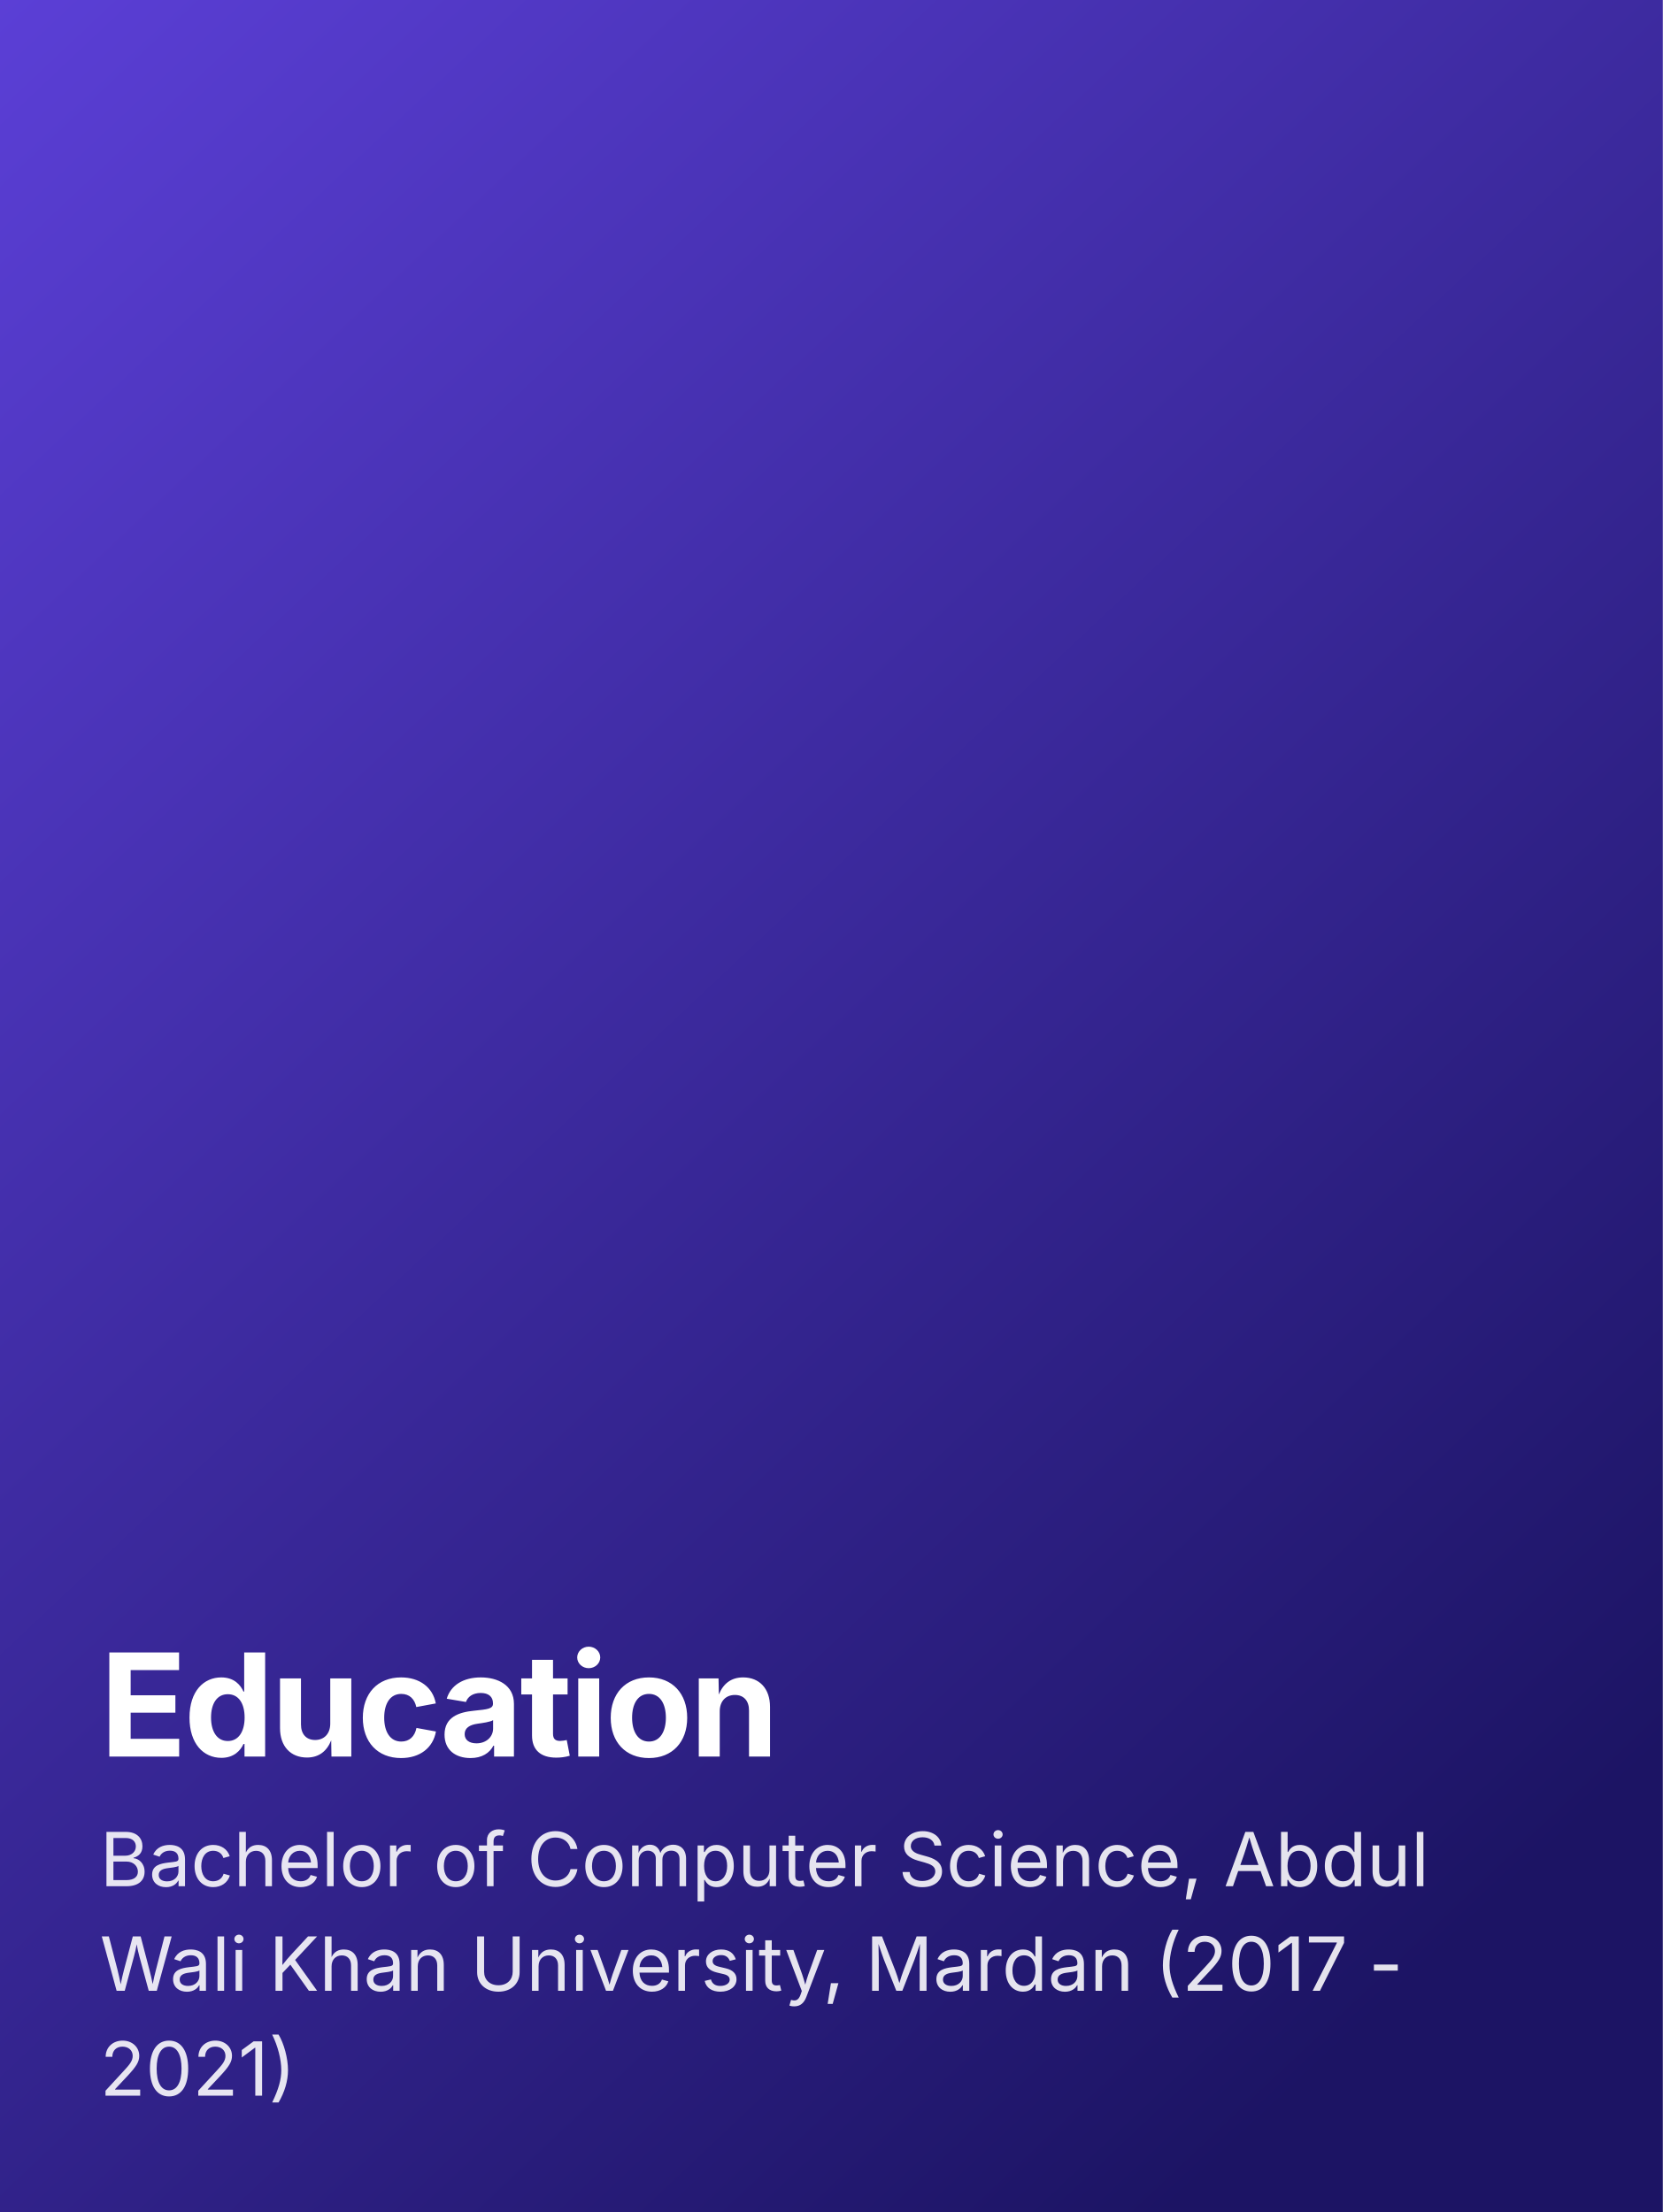
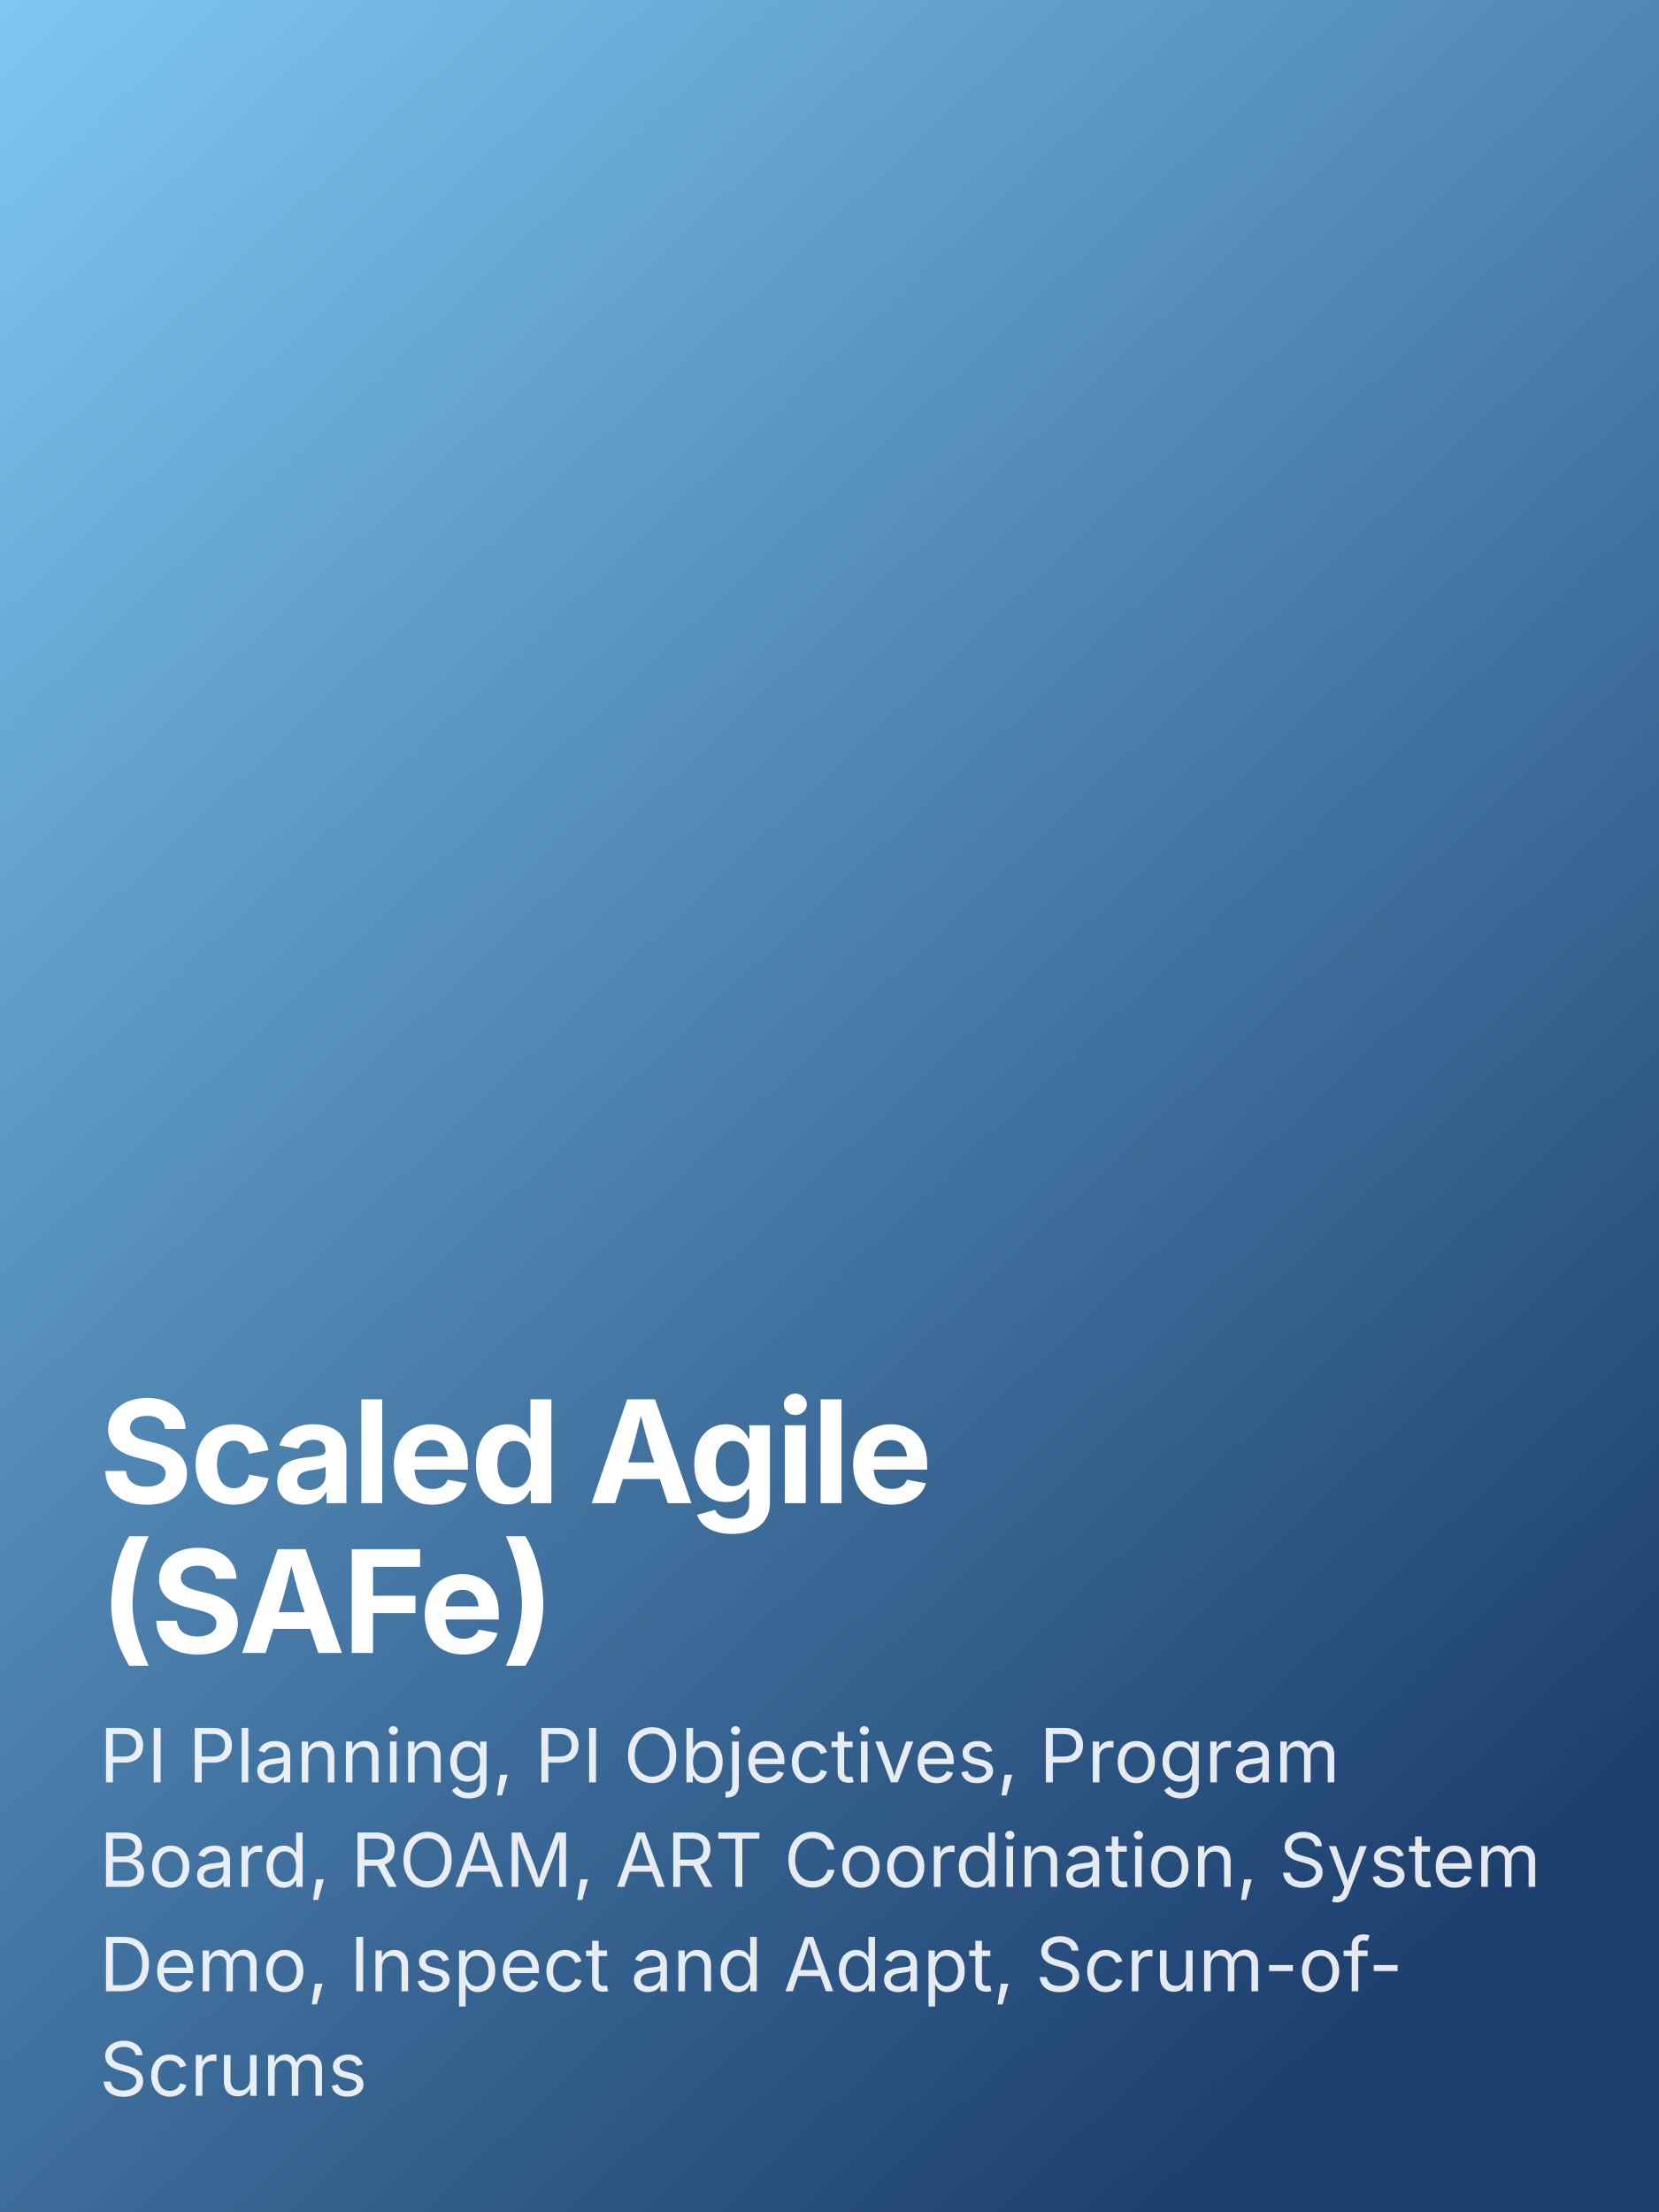
- <svg xmlns="http://www.w3.org/2000/svg" viewBox="0 0 496 660" preserveAspectRatio="xMinYMax slice">
+ <svg xmlns="http://www.w3.org/2000/svg" viewBox="0 0 744 992" preserveAspectRatio="xMinYMax slice">
  <defs>
    <linearGradient id="g" x1="0" y1="0" x2=".7" y2="1">
-       <stop offset="0" stop-color="#5b3fd6" />
-       <stop offset="1" stop-color="#1c1464" />
+       <stop offset="0" stop-color="#7ec8f2" />
+       <stop offset="1" stop-color="#1d3f6e" />
    </linearGradient>
  </defs>
-   <rect width="496" height="660" fill="url(#g)" />
-   <text x="29.8" y="524.1" font-family="Inter, 'Segoe UI', 'Helvetica Neue', Helvetica, Arial, sans-serif" font-weight="700" font-size="42.7" letter-spacing="-0.9" fill="#fff">Education</text>
-   <text x="29.8" y="562.8" font-family="Inter, 'Segoe UI', 'Helvetica Neue', Helvetica, Arial, sans-serif" font-size="22.3" fill="#fff" opacity=".88">Bachelor of Computer Science, Abdul</text>
-   <text x="29.8" y="594.0" font-family="Inter, 'Segoe UI', 'Helvetica Neue', Helvetica, Arial, sans-serif" font-size="22.3" fill="#fff" opacity=".88">Wali Khan University, Mardan (2017 -</text>
-   <text x="29.8" y="625.3" font-family="Inter, 'Segoe UI', 'Helvetica Neue', Helvetica, Arial, sans-serif" font-size="22.3" fill="#fff" opacity=".88">2021)</text>
+   <rect width="744" height="992" fill="url(#g)" />
+   <text x="44.6" y="674.1" font-family="Inter, 'Segoe UI', 'Helvetica Neue', Helvetica, Arial, sans-serif" font-weight="700" font-size="64.0" letter-spacing="-1.3" fill="#fff">Scaled Agile</text>
+   <text x="44.6" y="741.3" font-family="Inter, 'Segoe UI', 'Helvetica Neue', Helvetica, Arial, sans-serif" font-weight="700" font-size="64.0" letter-spacing="-1.3" fill="#fff">(SAFe)</text>
+   <text x="44.6" y="799.3" font-family="Inter, 'Segoe UI', 'Helvetica Neue', Helvetica, Arial, sans-serif" font-size="33.5" fill="#fff" opacity=".88">PI Planning, PI Objectives, Program</text>
+   <text x="44.6" y="846.2" font-family="Inter, 'Segoe UI', 'Helvetica Neue', Helvetica, Arial, sans-serif" font-size="33.5" fill="#fff" opacity=".88">Board, ROAM, ART Coordination, System</text>
+   <text x="44.6" y="893.0" font-family="Inter, 'Segoe UI', 'Helvetica Neue', Helvetica, Arial, sans-serif" font-size="33.5" fill="#fff" opacity=".88">Demo, Inspect and Adapt, Scrum-of-</text>
+   <text x="44.6" y="939.9" font-family="Inter, 'Segoe UI', 'Helvetica Neue', Helvetica, Arial, sans-serif" font-size="33.5" fill="#fff" opacity=".88">Scrums</text>
</svg>
